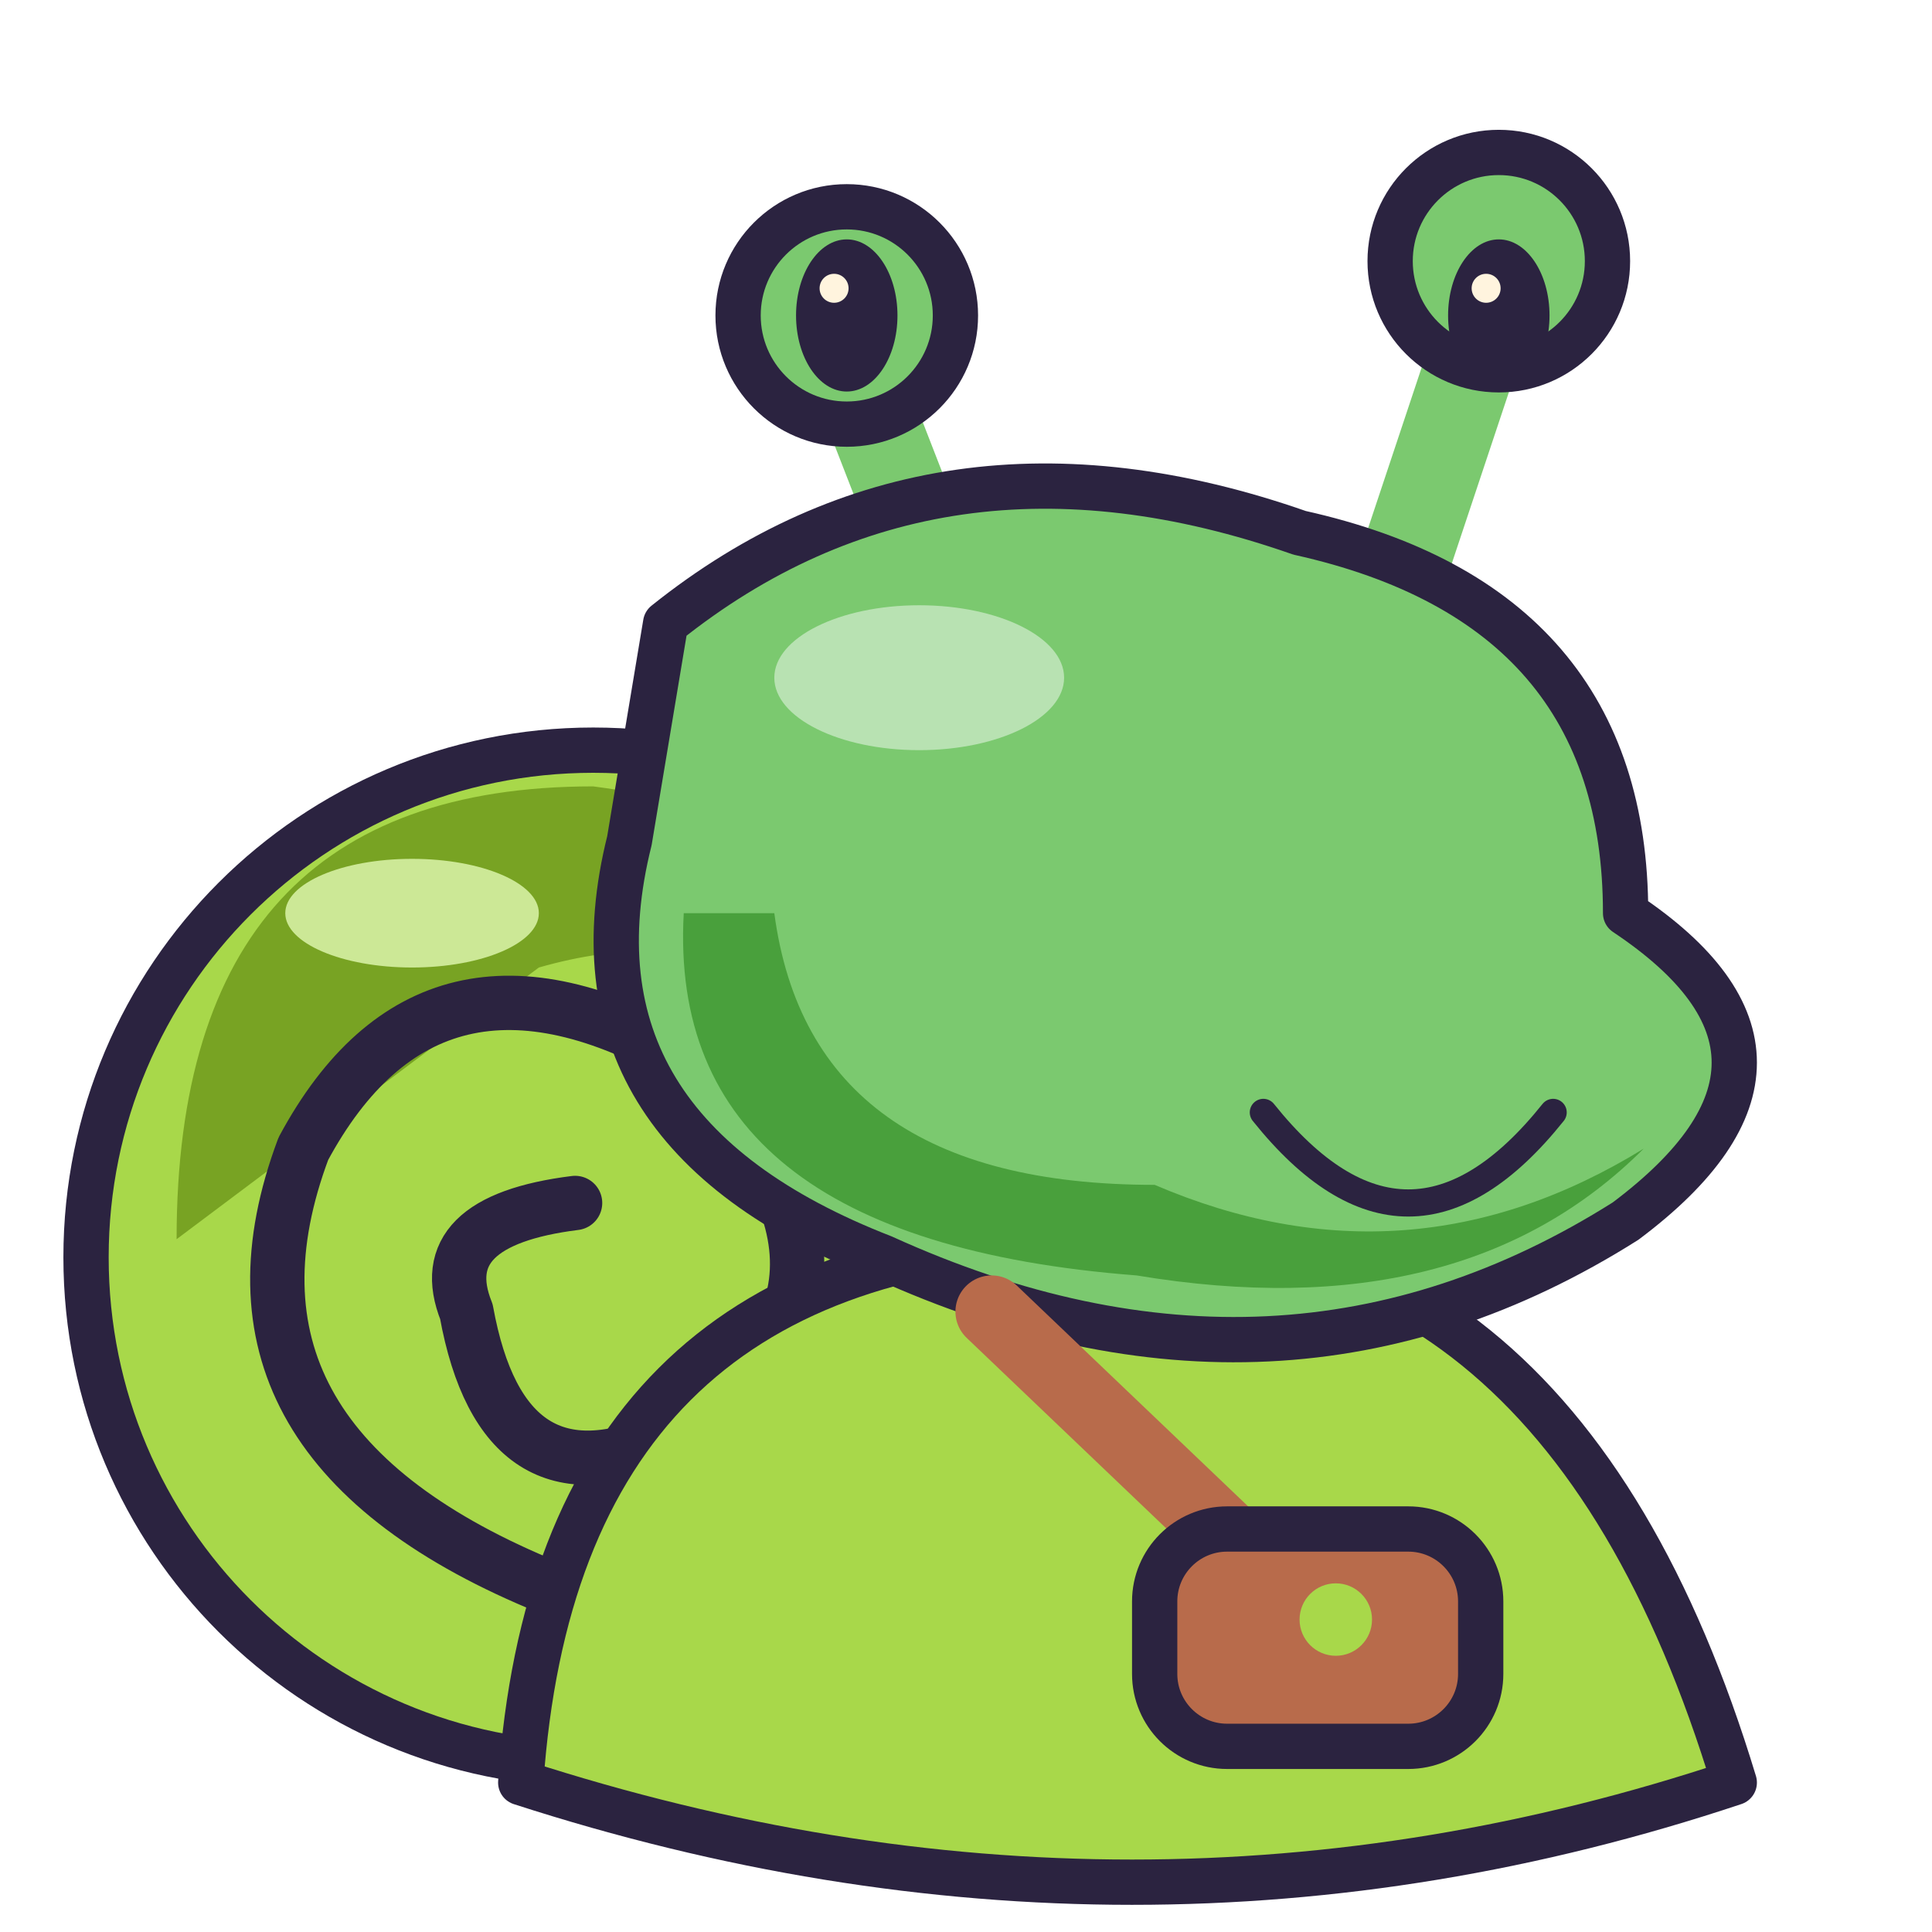
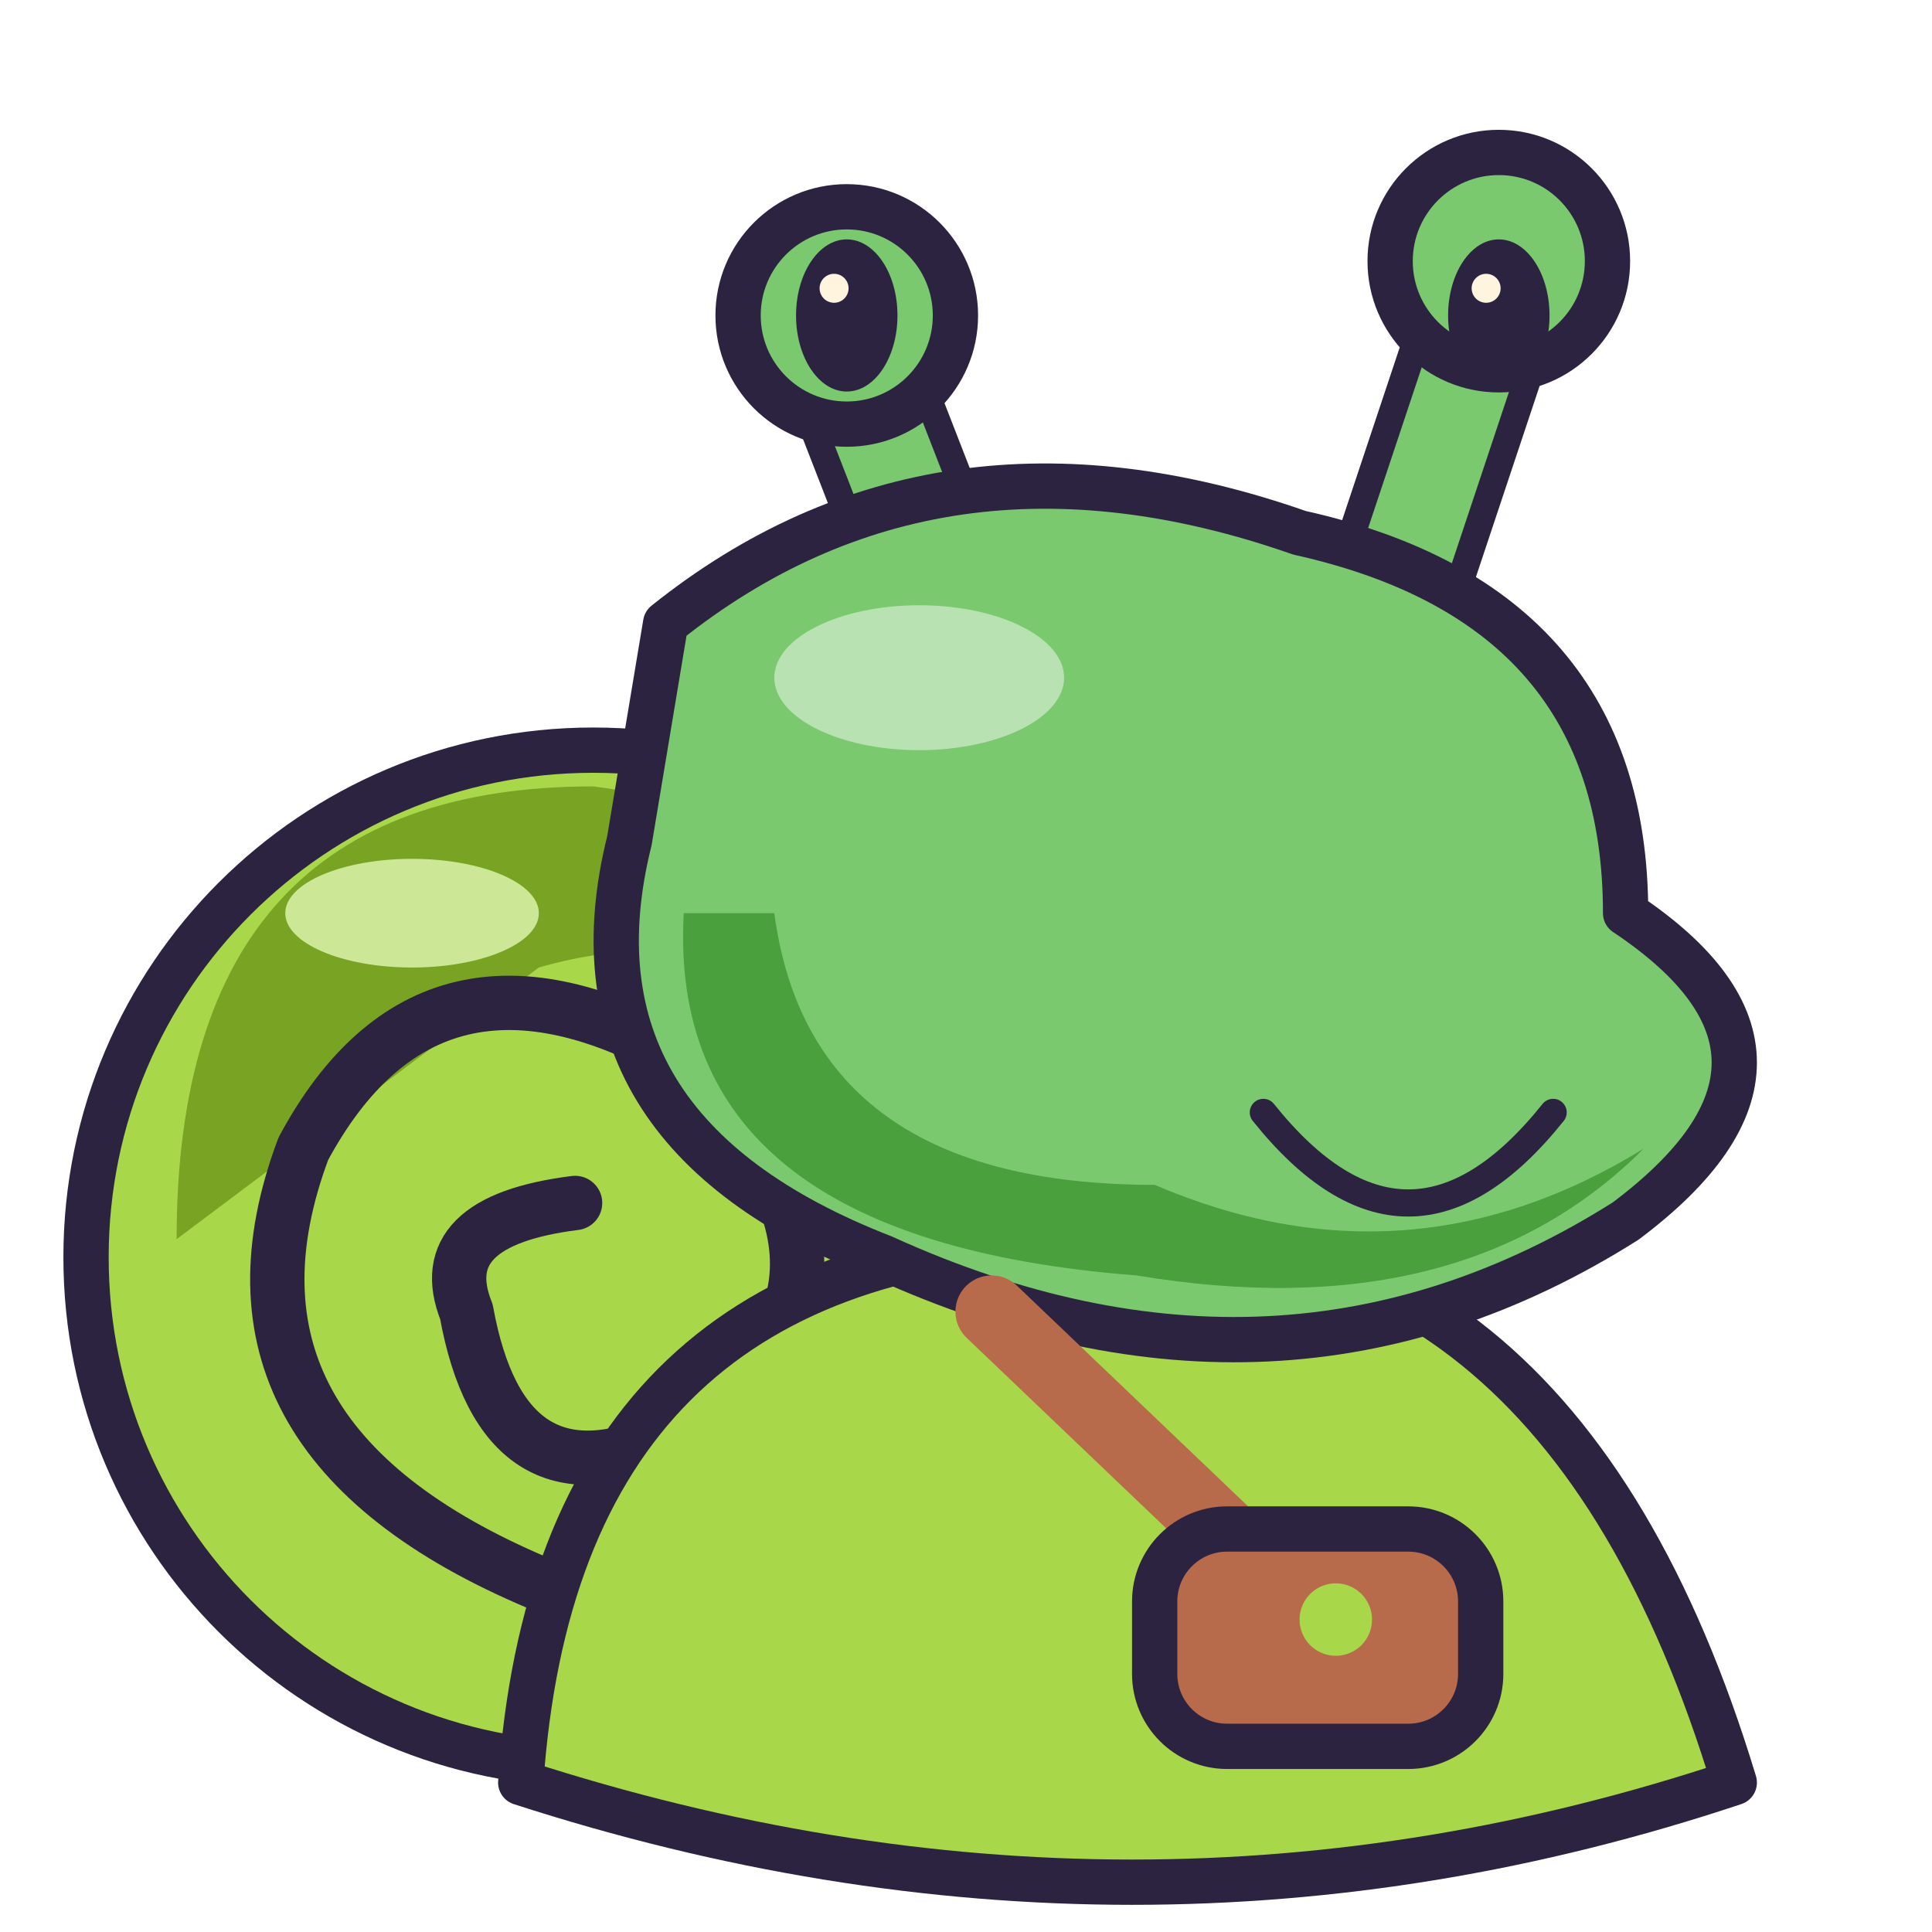
<svg xmlns="http://www.w3.org/2000/svg" version="1.1" viewBox="0 0 512 512" fill="none" stroke="#2B2340" stroke-width="12" stroke-linecap="round" stroke-linejoin="round">
  <g transform="translate(-30 -70) scale(4.8)" stroke-width="2.5">
    <g id="tail">
      <ellipse cx="39" cy="84" rx="28" ry="28" fill="#A8D84A" />
      <path d="M16 83Q16 58 39 58Q62 61 64 83Q61 107 40 110Q61 99 54 78Q50 64 36 68Z" fill="#78A323" stroke="none" />
      <path d="M36 102Q17 94 23 78Q30 65 44 73Q57 86 43 94Q34 98 32 87Q30 82 38 81" fill="none" stroke="#2B2340" stroke-width="3" />
      <ellipse cx="29" cy="65" rx="7" ry="3" fill="#CCE896" stroke="none" />
    </g>
    <g id="bust">
      <path d="M35 113Q37 84 65 83Q92 80 102 113Q69 124 35 113Z" fill="#A8D84A" />
    </g>
    <g id="head">
+       <path d="M60 52L53 34M82 51L89 30" fill="none" stroke="#2B2340" stroke-width="8" />
      <path d="M60 52L53 34M82 51L89 30" fill="none" stroke="#7BC96F" stroke-width="5" />
      <ellipse cx="53" cy="32" rx="6" ry="6" fill="#7BC96F" />
      <ellipse cx="89" cy="29" rx="6" ry="6" fill="#7BC96F" />
      <path d="M43 49Q58 37 78 44Q96 48 96 65Q108 73 96 82Q77 94 55 84Q37 77 41 61Z" fill="#7BC96F" />
      <path d="M44 65Q43 83 69 85Q87 88 97 78Q84 86 70 80Q51 80 49 65Z" fill="#49A03C" stroke="none" />
      <ellipse cx="57" cy="52" rx="8" ry="4" fill="#B8E2B2" stroke="none" />
      <ellipse cx="53" cy="32" rx="2.8" ry="4.2" fill="#2B2340" stroke="none" />
      <ellipse cx="52.3" cy="30.5" rx="0.8" ry="0.8" fill="#FFF4DE" stroke="none" />
      <ellipse cx="89" cy="32" rx="2.8" ry="4.2" fill="#2B2340" stroke="none" />
      <ellipse cx="88.3" cy="30.5" rx="0.8" ry="0.8" fill="#FFF4DE" stroke="none" />
      <path d="M76 76Q84 86 92 76" fill="none" stroke="#2B2340" stroke-width="1.5" />
    </g>
    <g id="clothing">
      <path d="M61 87L83 108" fill="none" stroke="#B86B4B" stroke-width="4" />
      <rect x="70" y="99" width="18" height="12" rx="4" fill="#B86B4B" />
      <ellipse cx="80" cy="104" rx="2" ry="2" fill="#A8D84A" stroke="none" />
    </g>
    <g id="headwear" />
  </g>
</svg>
